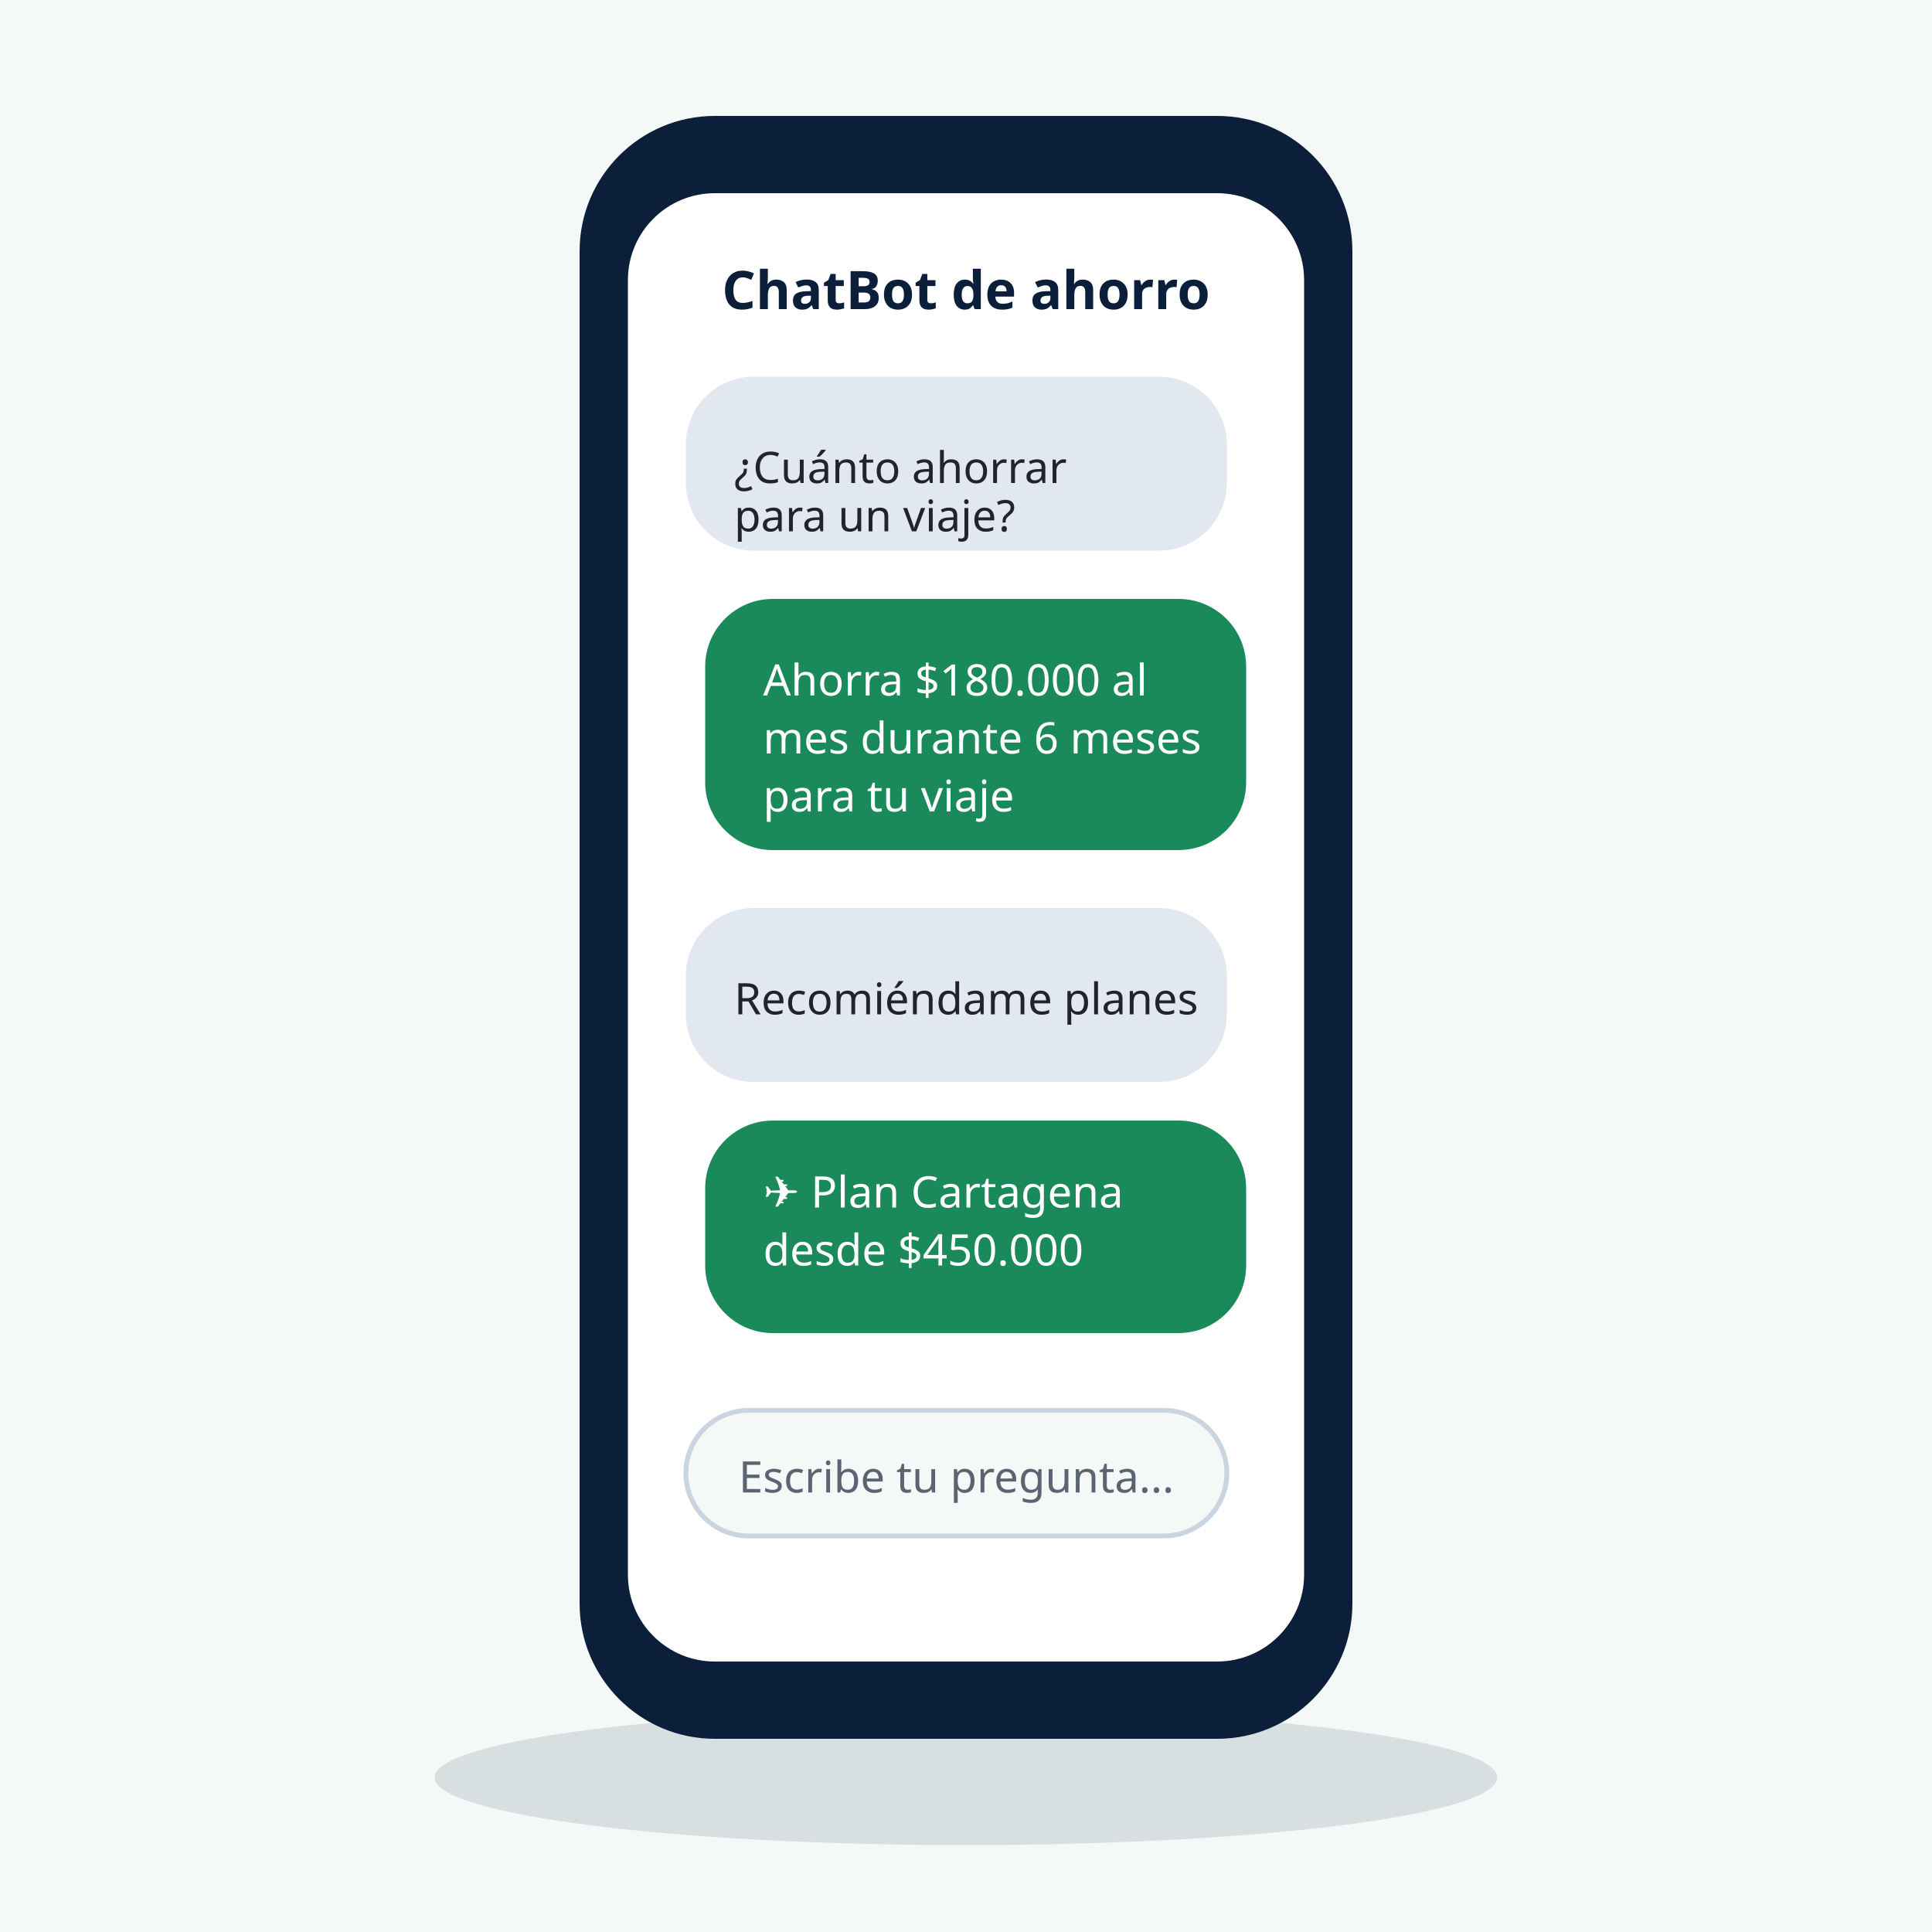
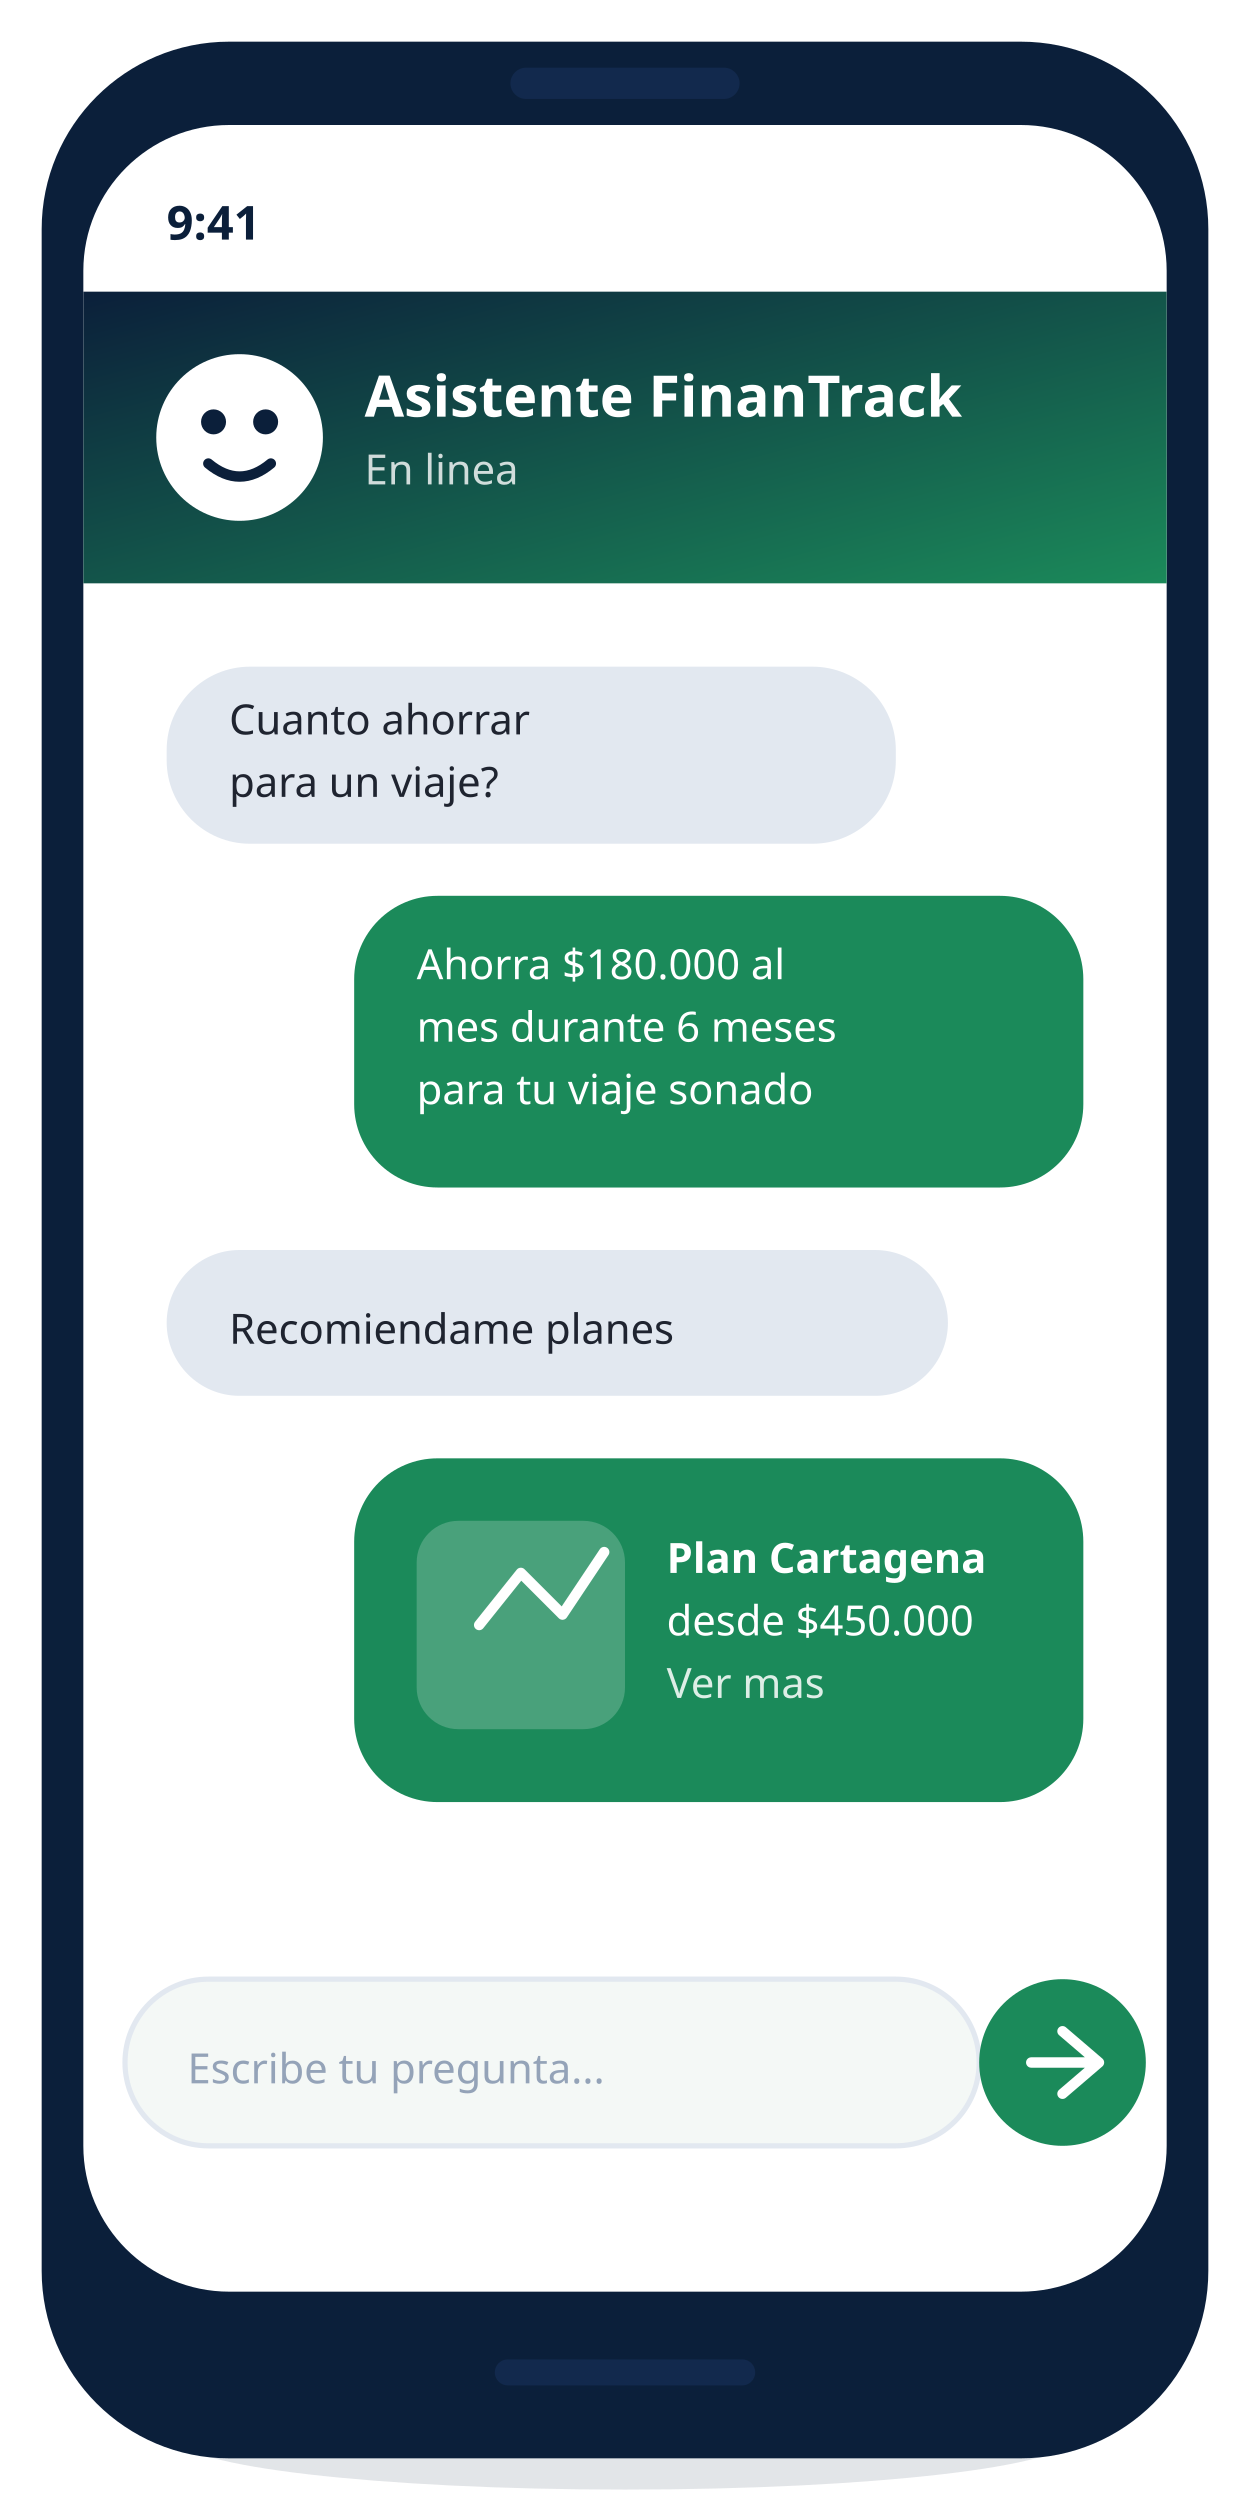
- <svg xmlns="http://www.w3.org/2000/svg" viewBox="0 0 400 400" width="400" height="400">
-   <rect width="400" height="400" fill="#f4f8f6" />
-   <ellipse cx="200" cy="368" rx="110" ry="14" fill="#0b1f3a" opacity="0.12" />
-   <rect x="120" y="24" width="160" height="336" rx="28" fill="#0b1f3a" />
-   <rect x="130" y="40" width="140" height="304" rx="18" fill="#ffffff" />
-   <text x="200" y="64" font-family="Segoe UI, sans-serif" font-size="11" fill="#0b1f3a" text-anchor="middle" font-weight="bold">ChatBot de ahorro</text>
-   <rect x="142" y="78" width="112" height="36" rx="14" fill="#e2e8f0" />
-   <text x="152" y="100" font-family="Segoe UI, sans-serif" font-size="9" fill="#1f2430">¿Cuánto ahorrar</text>
-   <text x="152" y="110" font-family="Segoe UI, sans-serif" font-size="9" fill="#1f2430">para un viaje?</text>
-   <rect x="146" y="124" width="112" height="52" rx="14" fill="#1b8a5a" />
-   <text x="158" y="144" font-family="Segoe UI, sans-serif" font-size="9" fill="#fff">Ahorra $180.000 al</text>
-   <text x="158" y="156" font-family="Segoe UI, sans-serif" font-size="9" fill="#fff">mes durante 6 meses</text>
-   <text x="158" y="168" font-family="Segoe UI, sans-serif" font-size="9" fill="#fff">para tu viaje</text>
-   <rect x="142" y="188" width="112" height="36" rx="14" fill="#e2e8f0" />
-   <text x="152" y="210" font-family="Segoe UI, sans-serif" font-size="9" fill="#1f2430">Recomiéndame planes</text>
-   <rect x="146" y="232" width="112" height="44" rx="14" fill="#1b8a5a" />
-   <text x="158" y="250" font-family="Segoe UI, sans-serif" font-size="9" fill="#fff">✈️ Plan Cartagena</text>
-   <text x="158" y="262" font-family="Segoe UI, sans-serif" font-size="9" fill="#fff">desde $450.000</text>
-   <rect x="142" y="292" width="112" height="26" rx="13" fill="#f4f8f6" stroke="#cbd5e1" />
-   <text x="198" y="309" font-family="Segoe UI, sans-serif" font-size="9" fill="#5b6472" text-anchor="middle">Escribe tu pregunta...</text>
+ <svg xmlns="http://www.w3.org/2000/svg" viewBox="0 0 240 480" width="240" height="480">
+   <defs>
+     <linearGradient id="hdr" x1="0" y1="0" x2="1" y2="1">
+       <stop offset="0" stop-color="#0b1f3a" />
+       <stop offset="1" stop-color="#1b8a5a" />
+     </linearGradient>
+     <filter id="shadow" x="-30%" y="-30%" width="160%" height="160%">
+       <feDropShadow dx="0" dy="4" stdDeviation="6" flood-color="#0b1f3a" flood-opacity="0.18" />
+     </filter>
+     <clipPath id="clip">
+       <rect x="16" y="24" width="208" height="416" rx="28" />
+     </clipPath>
+   </defs>
+   <rect width="240" height="480" fill="#ffffff" />
+   <ellipse cx="120" cy="468" rx="86" ry="10" fill="#0b1f3a" opacity="0.12" />
+   <rect x="8" y="8" width="224" height="464" rx="36" fill="#0b1f3a" />
+   <rect x="98" y="13" width="44" height="6" rx="3" fill="#12294d" />
+   <rect x="95" y="453" width="50" height="5" rx="2.5" fill="#12294d" />
+   <g clip-path="url(#clip)">
+     <rect x="16" y="24" width="208" height="416" fill="#ffffff" />
+     <text x="32" y="46" font-family="Segoe UI, sans-serif" font-size="9" font-weight="bold" fill="#0b1f3a">9:41</text>
+     <rect x="16" y="56" width="208" height="56" fill="url(#hdr)" />
+     <circle cx="46" cy="84" r="16" fill="#ffffff" />
+     <circle cx="41" cy="81" r="2.4" fill="#0b1f3a" />
+     <circle cx="51" cy="81" r="2.4" fill="#0b1f3a" />
+     <path d="M40 89 Q46 94 52 89" stroke="#0b1f3a" stroke-width="2" fill="none" stroke-linecap="round" />
+     <text x="70" y="80" font-family="Segoe UI, sans-serif" font-size="11" font-weight="bold" fill="#ffffff">Asistente FinanTrack</text>
+     <text x="70" y="93" font-family="Segoe UI, sans-serif" font-size="8" fill="#ffffff" opacity="0.8">En linea</text>
+     <rect x="32" y="128" width="140" height="34" rx="16" fill="#e2e8f0" />
+     <text x="44" y="141" font-family="Segoe UI, sans-serif" font-size="8" fill="#1f2430">Cuanto ahorrar</text>
+     <text x="44" y="153" font-family="Segoe UI, sans-serif" font-size="8" fill="#1f2430">para un viaje?</text>
+     <rect x="68" y="172" width="140" height="56" rx="16" fill="#1b8a5a" />
+     <text x="80" y="188" font-family="Segoe UI, sans-serif" font-size="8" fill="#ffffff">Ahorra $180.000 al</text>
+     <text x="80" y="200" font-family="Segoe UI, sans-serif" font-size="8" fill="#ffffff">mes durante 6 meses</text>
+     <text x="80" y="212" font-family="Segoe UI, sans-serif" font-size="8" fill="#ffffff">para tu viaje sonado</text>
+     <rect x="32" y="240" width="150" height="28" rx="14" fill="#e2e8f0" />
+     <text x="44" y="258" font-family="Segoe UI, sans-serif" font-size="8" fill="#1f2430">Recomiendame planes</text>
+     <rect x="68" y="280" width="140" height="66" rx="16" fill="#1b8a5a" />
+     <rect x="80" y="292" width="40" height="40" rx="8" fill="#ffffff" opacity="0.2" />
+     <path d="M92 312 L100 302 L108 310 L116 298" stroke="#ffffff" stroke-width="2" fill="none" stroke-linecap="round" stroke-linejoin="round" />
+     <text x="128" y="302" font-family="Segoe UI, sans-serif" font-size="8" font-weight="bold" fill="#ffffff">Plan Cartagena</text>
+     <text x="128" y="314" font-family="Segoe UI, sans-serif" font-size="8" fill="#ffffff">desde $450.000</text>
+     <text x="128" y="326" font-family="Segoe UI, sans-serif" font-size="8" fill="#ffffff" opacity="0.85">Ver mas</text>
+     <rect x="24" y="380" width="164" height="32" rx="16" fill="#f4f8f6" stroke="#e2e8f0" />
+     <text x="36" y="400" font-family="Segoe UI, sans-serif" font-size="8" fill="#94a3b8">Escribe tu pregunta...</text>
+     <circle cx="204" cy="396" r="16" fill="#1b8a5a" />
+     <path d="M198 396 L210 396 M204 390 L211 396 L204 402" stroke="#ffffff" stroke-width="2" fill="none" stroke-linecap="round" stroke-linejoin="round" />
+   </g>
</svg>
